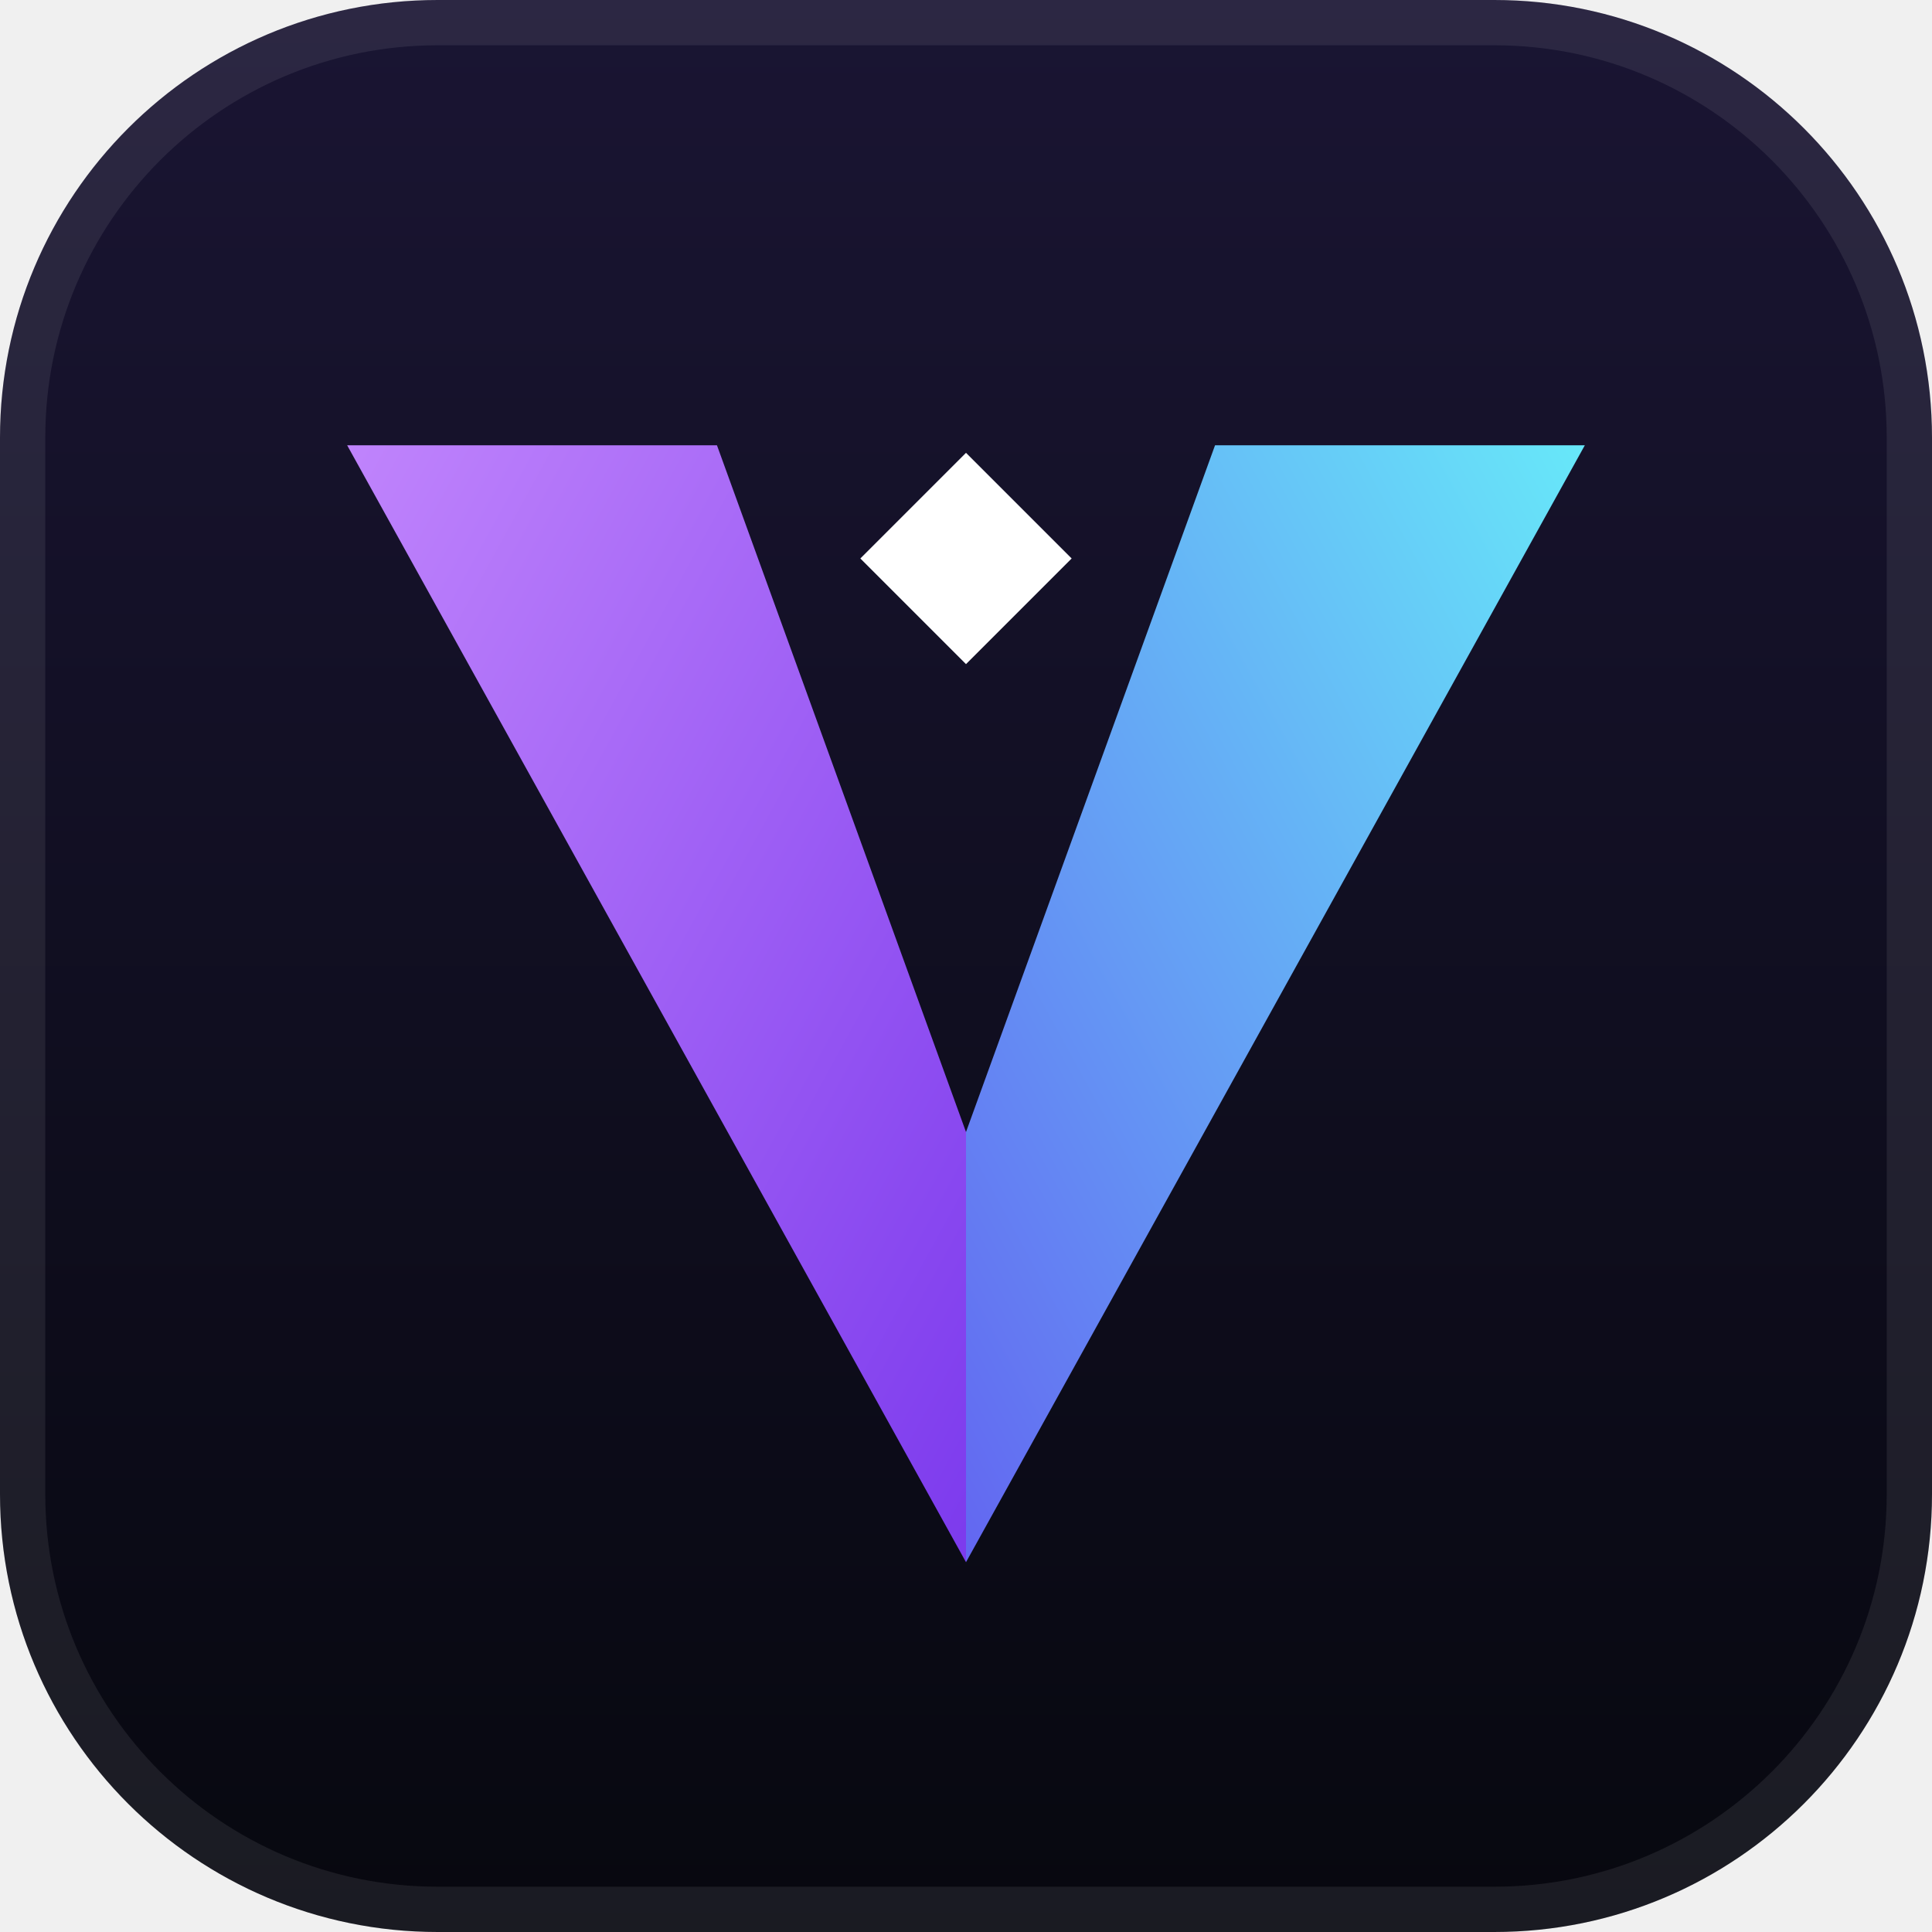
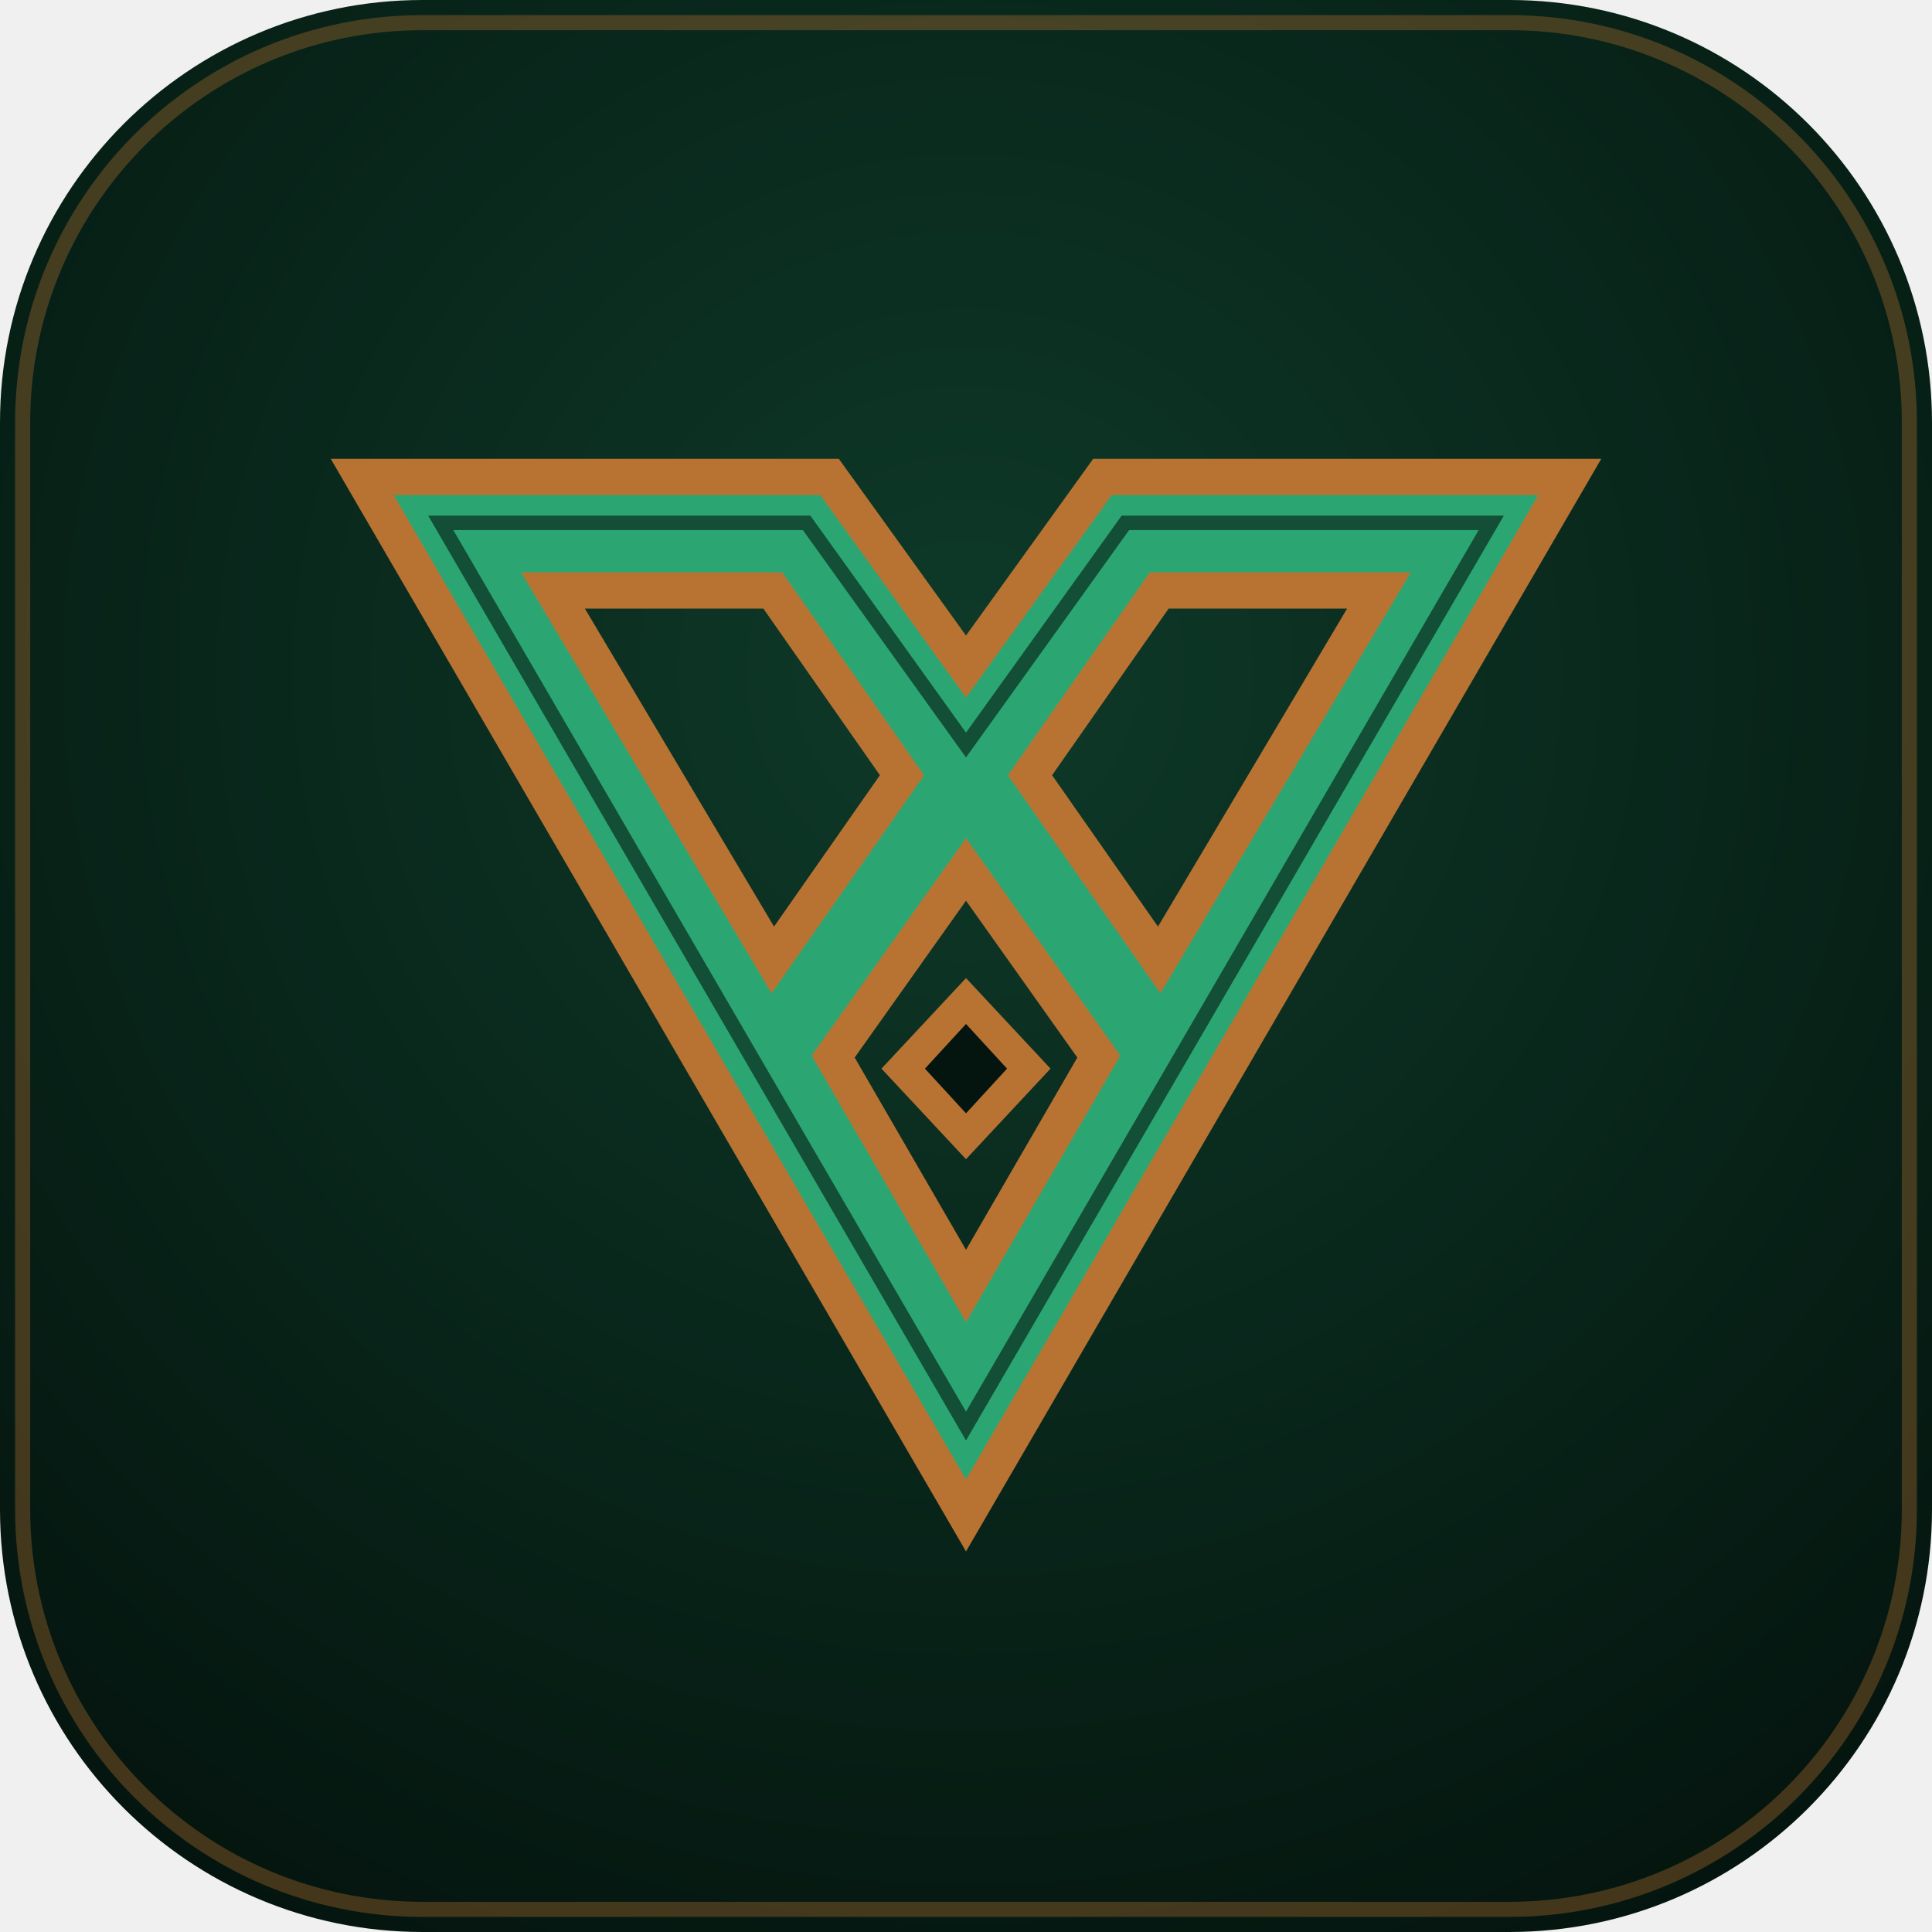
<svg xmlns="http://www.w3.org/2000/svg" viewBox="0 0 512 512">
  <defs>
-     <linearGradient id="bg" x1="0" y1="0" x2="0" y2="1">
-       <stop offset="0" stop-color="#1a1533" />
-       <stop offset="1" stop-color="#07080f" />
-     </linearGradient>
-     <linearGradient id="a" x1="0" y1="0" x2="1" y2="1">
-       <stop offset="0" stop-color="#c084fc" />
-       <stop offset="1" stop-color="#7c3aed" />
-     </linearGradient>
-     <linearGradient id="b" x1="1" y1="0" x2="0" y2="1">
-       <stop offset="0" stop-color="#67e8f9" />
-       <stop offset="1" stop-color="#6366f1" />
-     </linearGradient>
+     <radialGradient id="g" cx=".5" cy=".35" r=".75">
+       <stop offset="0" stop-color="#0E3A29" />
+       <stop offset="1" stop-color="#04140E" />
+     </radialGradient>
  </defs>
-   <rect width="512" height="512" rx="116" fill="url(#bg)" />
-   <rect x="6" y="6" width="500" height="500" rx="110" fill="none" stroke="#fff" stroke-opacity=".08" stroke-width="12" />
-   <polygon class="vz-l" points="92,118 190,118 256,300 256,414" fill="url(#a)" />
-   <polygon class="vz-r" points="420,118 322,118 256,300 256,414" fill="url(#b)" />
-   <polygon class="vz-eye" points="256,120 284,148 256,176 228,148" fill="#fff" />
+   <rect width="512" height="512" rx="112" fill="url(#g)" />
+   <rect x="6" y="6" width="500" height="500" rx="106" fill="none" stroke="#B87333" stroke-opacity=".35" stroke-width="4" />
+   <g transform="translate(96 104) scale(3.2)">
+     <path style="fill:#2BA673;stroke:#B87333" fill-rule="evenodd" stroke-width="3" d="M0 7H38.7L50 22.7 61.3 7H100L50 93Z M15.8 16.4H34L44.7 31.7 34 47Z M84.2 16.4H66L55.3 31.7 66 47Z M50 39.5 61 55 50 74 39 55Z" />
+     <path style="stroke:#04140E" fill="none" stroke-width="1.2" opacity=".6" d="M6.5 10.8H36.8L50 29.2 63.2 10.8H93.5L50 85.6Z" />
+     <g class="vz-eye">
+       <path style="fill:#B87333" d="M50 48.5 57 56 50 63.5 43 56Z" />
+       <path style="fill:#04140E" d="M50 52.3 53.4 56 50 59.7 46.6 56Z" />
+     </g>
+   </g>
</svg>
